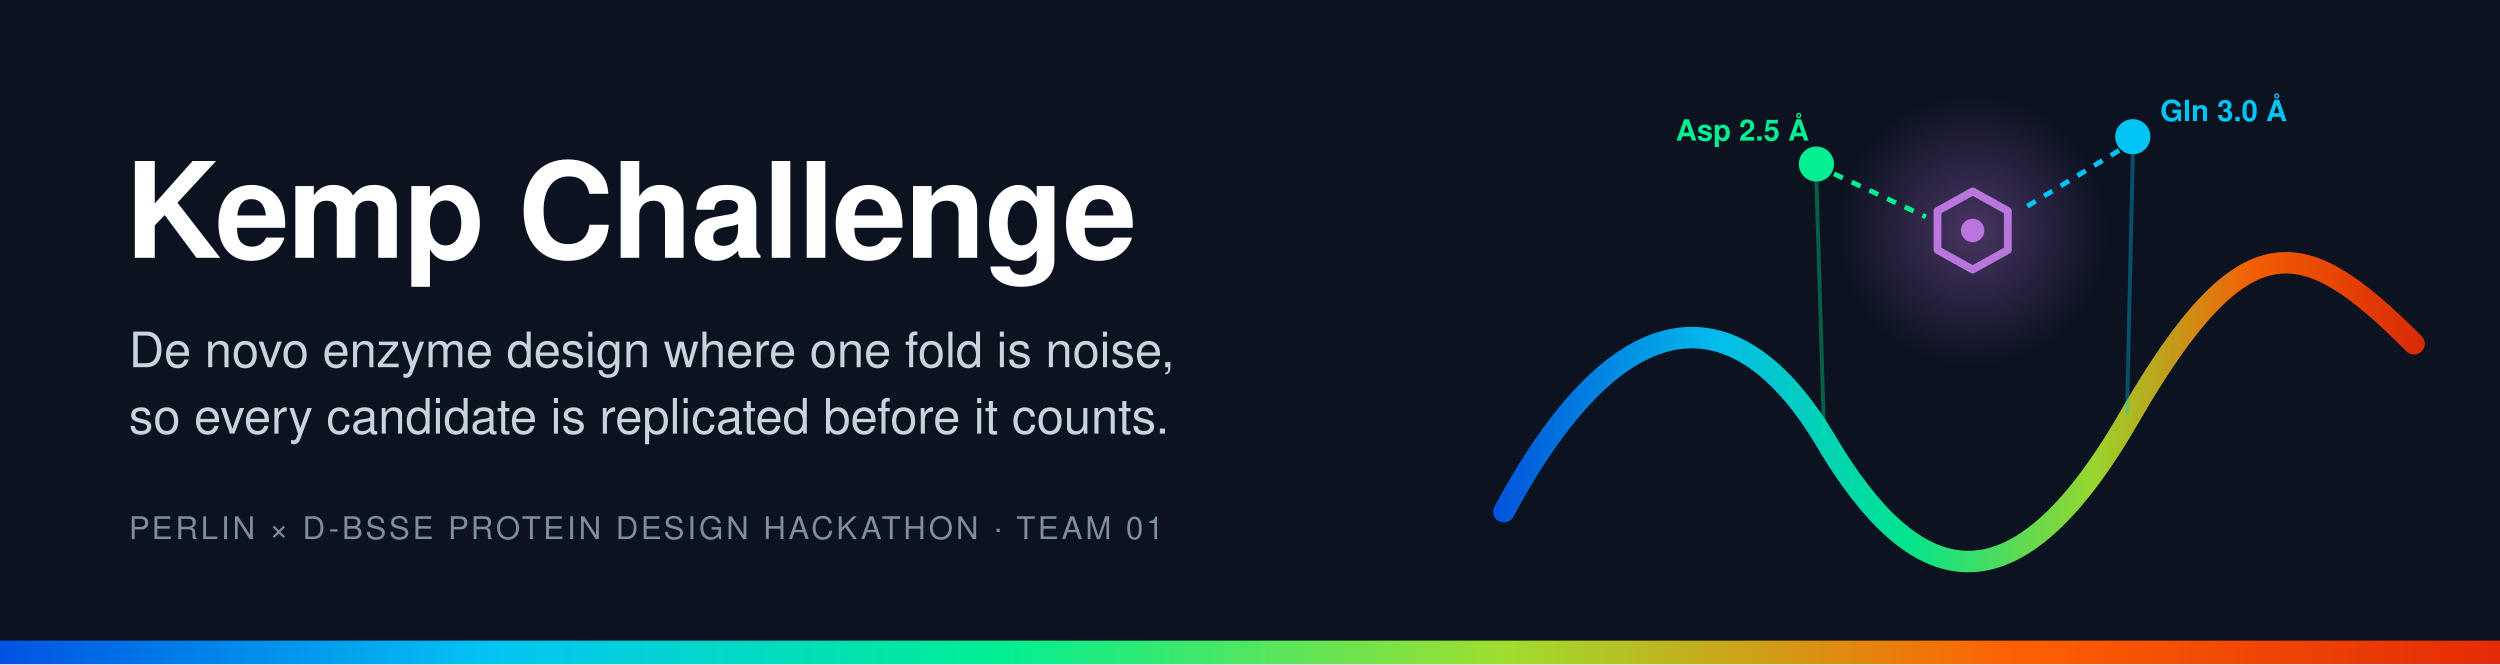
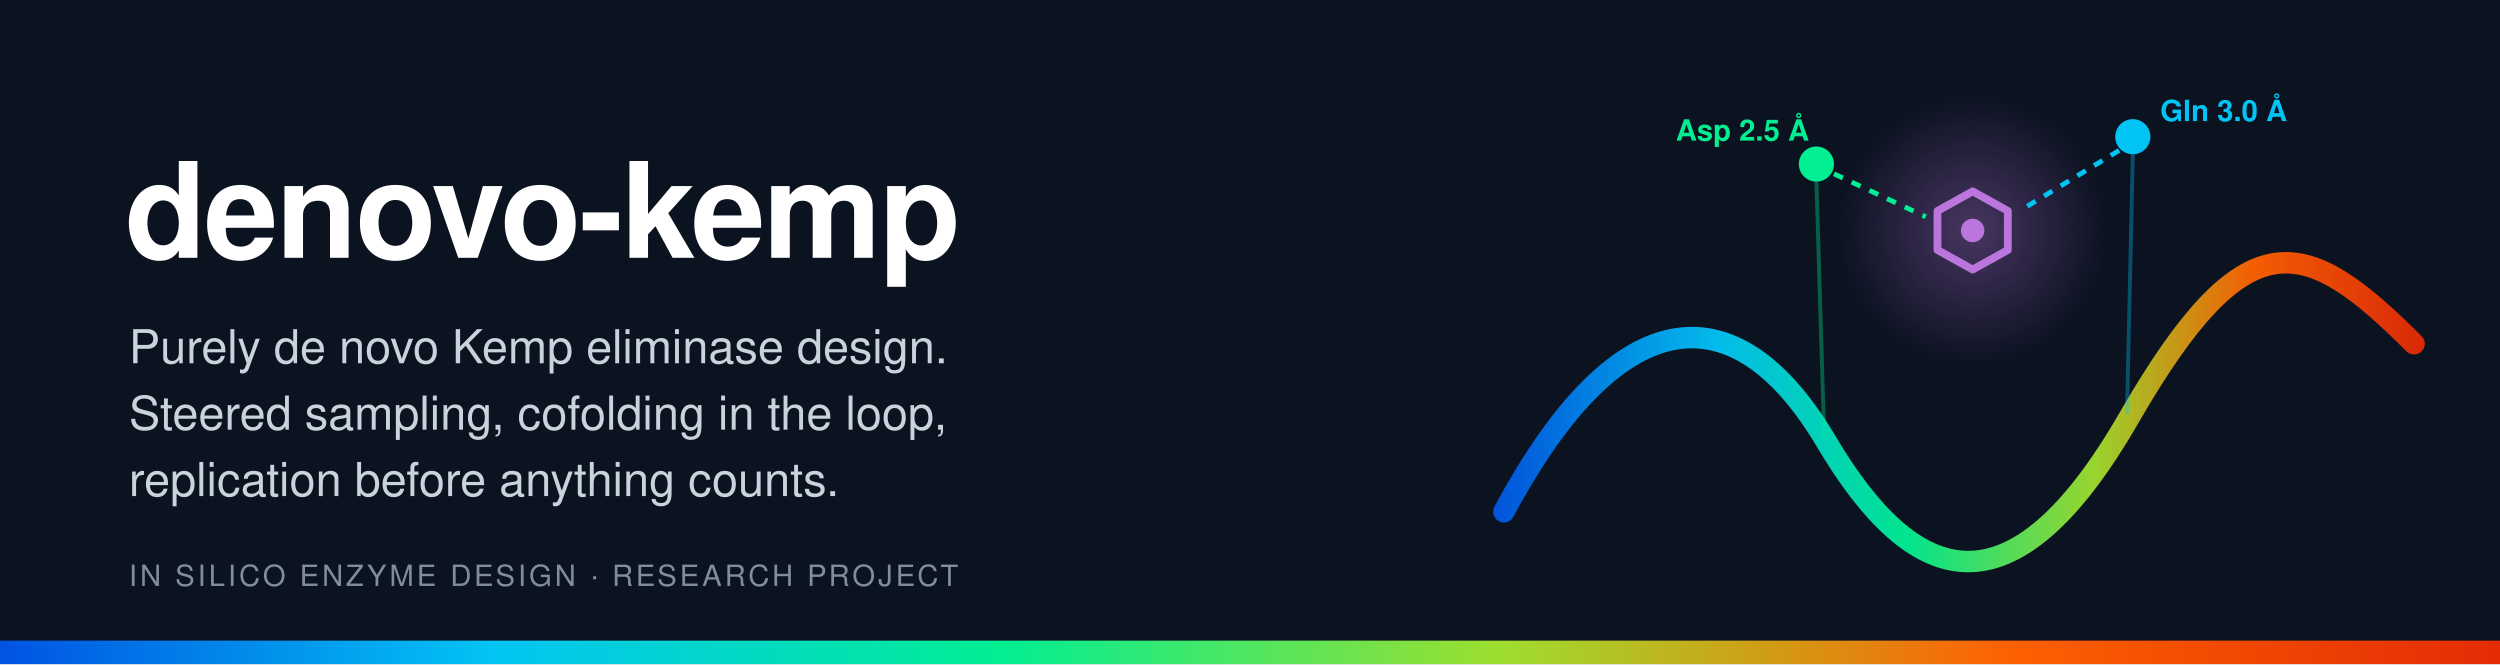
<svg xmlns="http://www.w3.org/2000/svg" width="1280" height="340" viewBox="0 0 1280 340" role="img" aria-labelledby="t d">
  <defs>
    <linearGradient id="chain" gradientUnits="userSpaceOnUse" x1="760" y1="0" x2="1240" y2="0">
      <stop offset="0" stop-color="#0151E2" />
      <stop offset="0.25" stop-color="#02C4F4" />
      <stop offset="0.45" stop-color="#01EE92" />
      <stop offset="0.65" stop-color="#9EDE2E" />
      <stop offset="0.82" stop-color="#FE6101" />
      <stop offset="1" stop-color="#E32B06" />
    </linearGradient>
    <linearGradient id="strip" x1="0" y1="0" x2="1" y2="0">
      <stop offset="0" stop-color="#0151E2" />
      <stop offset="0.2" stop-color="#02C4F4" />
      <stop offset="0.4" stop-color="#01EE92" />
      <stop offset="0.6" stop-color="#9EDE2E" />
      <stop offset="0.8" stop-color="#FE6101" />
      <stop offset="1" stop-color="#E32B06" />
    </linearGradient>
    <radialGradient id="glow" cx="0.5" cy="0.5" r="0.5">
      <stop offset="0" stop-color="#BA76DD" stop-opacity="0.35" />
      <stop offset="1" stop-color="#BA76DD" stop-opacity="0" />
    </radialGradient>
  </defs>
  <rect width="1280" height="340" fill="#0B1220" />
  <rect y="328" width="1280" height="12" fill="url(#strip)" />
  <path d="M 770 262 C 830 150, 890 150, 935 226 S 1030 318, 1090 214 S 1180 120, 1236 176" fill="none" stroke="url(#chain)" stroke-width="11" stroke-linecap="round" opacity="0.95" />
  <circle cx="1010" cy="118" r="70" fill="url(#glow)" />
  <polygon points="1010,98 1028,108 1028,128 1010,138 992,128 992,108" fill="none" stroke="#BA76DD" stroke-width="4" stroke-linejoin="round" />
  <circle cx="1010" cy="118" r="6" fill="#BA76DD" />
  <circle cx="930" cy="84" r="9" fill="#01EE92" />
  <line x1="939" y1="89" x2="986" y2="111" stroke="#01EE92" stroke-width="2.5" stroke-dasharray="5 5" />
  <text x="858" y="72" font-family="Segoe UI, Helvetica, Arial, sans-serif" font-size="15" fill="#01EE92" font-weight="700">Asp  2.5 Å</text>
  <circle cx="1092" cy="70" r="9" fill="#02C4F4" />
  <line x1="1085" y1="77" x2="1034" y2="108" stroke="#02C4F4" stroke-width="2.5" stroke-dasharray="5 5" />
  <text x="1106" y="62" font-family="Segoe UI, Helvetica, Arial, sans-serif" font-size="15" fill="#02C4F4" font-weight="700">Gln  3.0 Å</text>
  <line x1="930" y1="93" x2="934" y2="224" stroke="#01EE92" stroke-width="2" opacity="0.35" />
  <line x1="1092" y1="79" x2="1089" y2="212" stroke="#02C4F4" stroke-width="2" opacity="0.35" />
-   <text x="64" y="132" font-family="Segoe UI, Helvetica, Arial, sans-serif" font-size="68" font-weight="800" fill="#FFFFFF" letter-spacing="-1">Kemp Challenge</text>
-   <text x="66" y="188" font-family="Segoe UI, Helvetica, Arial, sans-serif" font-size="25" fill="#C9D3DB">De novo enzyme design where one fold is noise,</text>
-   <text x="66" y="222" font-family="Segoe UI, Helvetica, Arial, sans-serif" font-size="25" fill="#C9D3DB">so every candidate is replicated before it counts.</text>
-   <text x="66" y="276" font-family="Segoe UI, Helvetica, Arial, sans-serif" font-size="16" fill="#7F8E99" letter-spacing="1.5">PERLIN × D-BSSE PROTEIN DESIGN HACKATHON  ·  TEAM 01</text>
+   <text x="64" y="132" font-family="Segoe UI, Helvetica, Arial, sans-serif" font-size="68" font-weight="800" fill="#FFFFFF" letter-spacing="-1">denovo-kemp</text>
+   <text x="66" y="186" font-family="Segoe UI, Helvetica, Arial, sans-serif" font-size="24" fill="#C9D3DB">Purely de novo Kemp eliminase design.</text>
+   <text x="66" y="220" font-family="Segoe UI, Helvetica, Arial, sans-serif" font-size="24" fill="#C9D3DB">Steered sampling, cofolding in the loop,</text>
+   <text x="66" y="254" font-family="Segoe UI, Helvetica, Arial, sans-serif" font-size="24" fill="#C9D3DB">replication before anything counts.</text>
+   <text x="66" y="300" font-family="Segoe UI, Helvetica, Arial, sans-serif" font-size="15" fill="#7F8E99" letter-spacing="1.5">IN SILICO ENZYME DESIGN  ·  RESEARCH PROJECT</text>
</svg>
